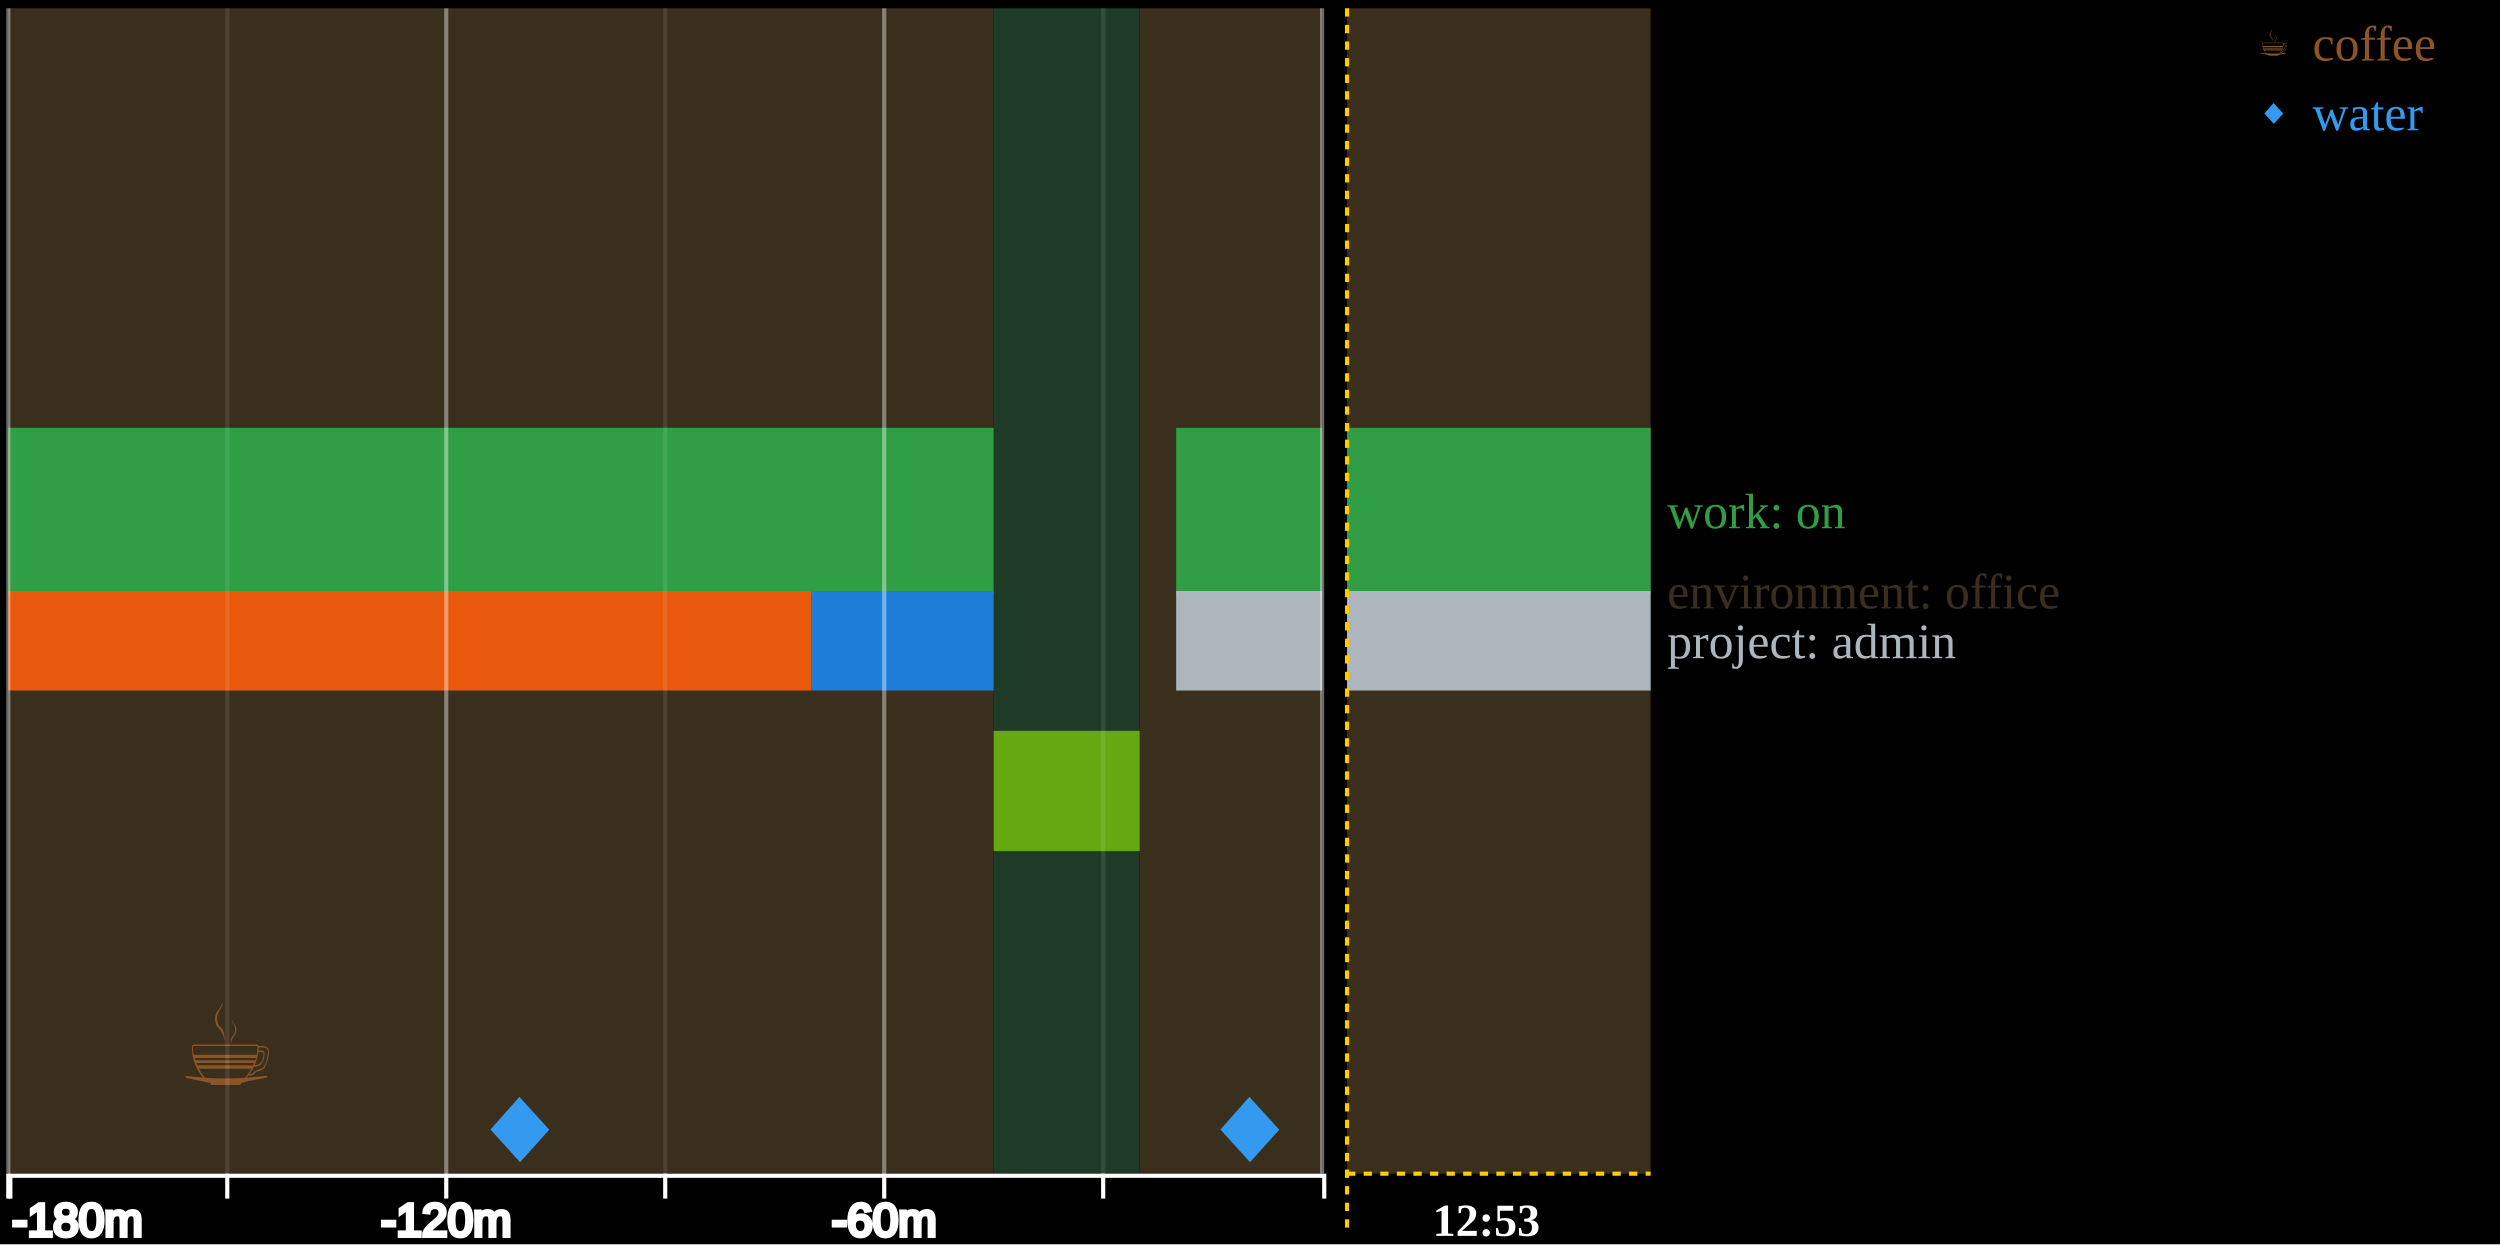
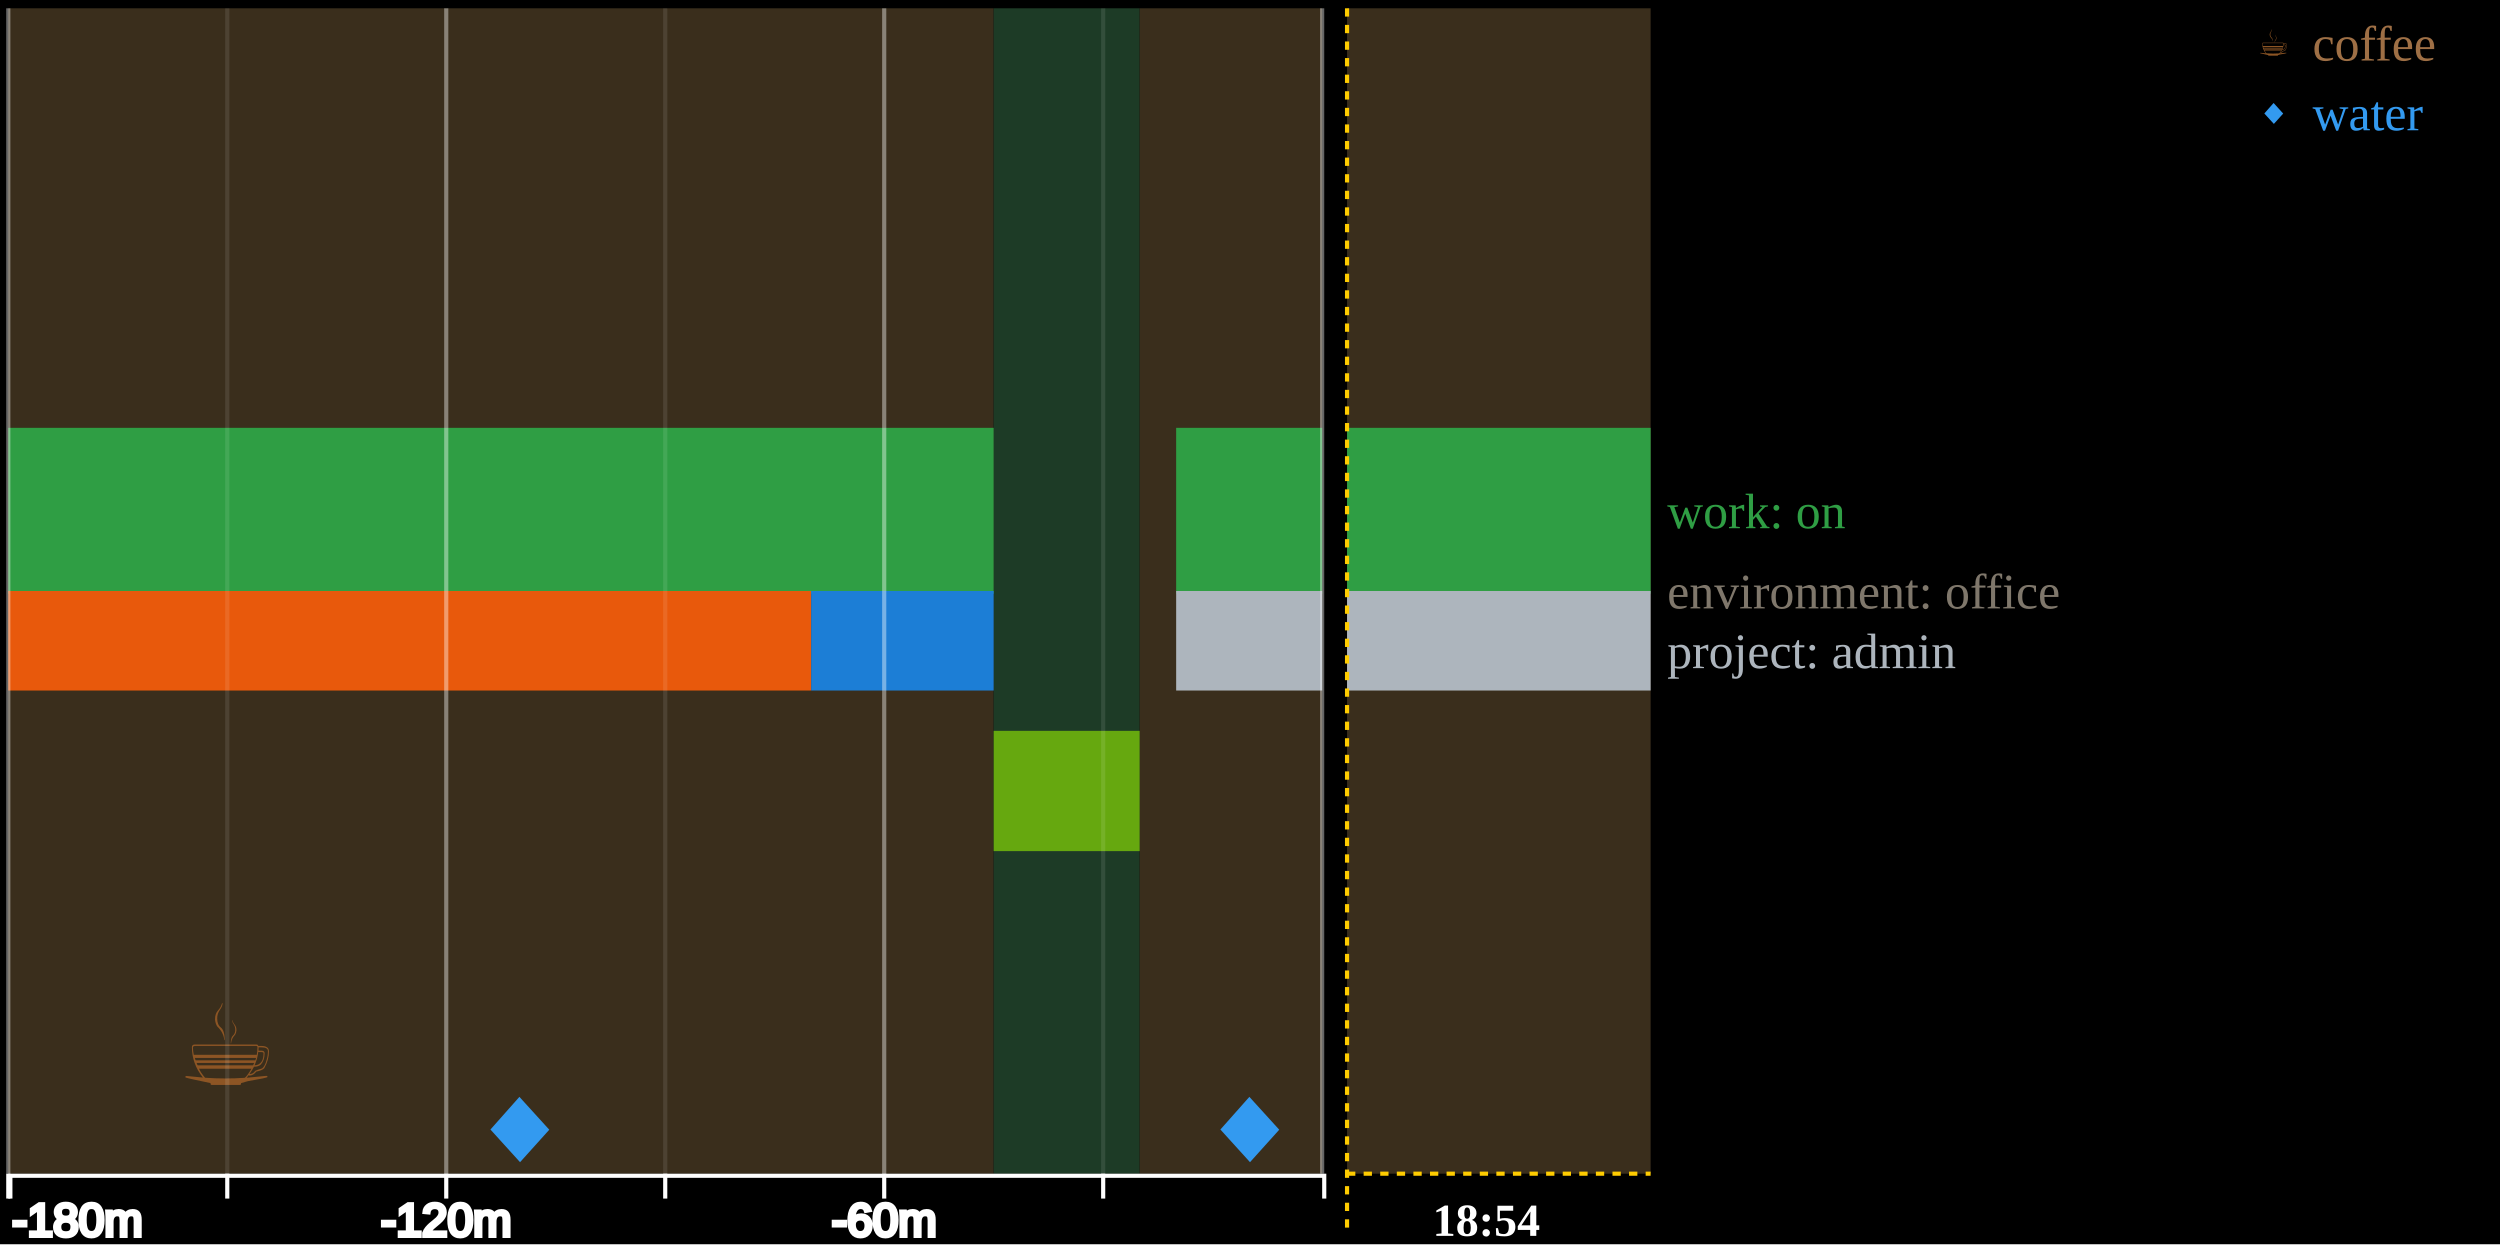
<svg xmlns="http://www.w3.org/2000/svg" width="602.8" height="300" viewBox="0 0 602.8 300" style="user-select:none;-webkit-user-select:none;-webkit-touch-callout:none">
  <rect class="bg" width="100%" height="100%" fill="black" />
  <g class="plot" transform="translate(2,2)">
-     <g class="day-data" data-day="0" data-from="2026-10-28T08:53:23.401Z" data-to="2026-10-28T11:53:23.401Z" data-axis="x" data-lo="2" data-hi="318.8">
+     <g class="day-data" data-day="0" data-from="2026-10-28T14:54:35.866Z" data-to="2026-10-28T17:54:35.866Z" data-axis="x" data-lo="2" data-hi="318.8">
      <g class="field" data-field="environment">
-         <rect class="block" x="0" y="0" width="237.59" height="281" fill="#3a2e1c" data-field="environment" data-state="office" data-id="k9fvtfhr2cwx" data-from="2026-10-28T08:23:22.805Z" data-to="2026-10-28T11:08:23.069Z" />
-         <rect class="block" x="237.59" y="0" width="35.204" height="281" fill="#1d3b26" data-field="environment" data-state="outside" data-id="zb72yrrxa57g" data-from="2026-10-28T11:08:23.069Z" data-to="2026-10-28T11:28:23.191Z" />
-         <rect class="block" x="272.794" y="0" width="44.006" height="281" fill="#3a2e1c" data-field="environment" data-state="office" data-id="x9kutua0afp7" data-from="2026-10-28T11:28:23.191Z" data-to="2026-10-28T11:53:23.401Z" />
-         <rect class="now-chunk" x="322.8" y="0" width="73.2" height="281" fill="#3a2e1c" data-id="x9kutua0afp7" />
+         <rect class="block" x="0" y="0" width="237.591" height="281" fill="#3a2e1c" data-field="environment" data-state="office" data-id="p3lvmy214163" data-from="2026-10-28T14:24:35.328Z" data-to="2026-10-28T17:09:35.572Z" />
+         <rect class="block" x="237.591" y="0" width="35.203" height="281" fill="#1d3b26" data-field="environment" data-state="outside" data-id="co1b0l61q2if" data-from="2026-10-28T17:09:35.572Z" data-to="2026-10-28T17:29:35.669Z" />
+         <rect class="block" x="272.794" y="0" width="44.006" height="281" fill="#3a2e1c" data-field="environment" data-state="office" data-id="ej1xo5nnvf25" data-from="2026-10-28T17:29:35.669Z" data-to="2026-10-28T17:54:35.866Z" />
+         <rect class="now-chunk" x="322.8" y="0" width="73.2" height="281" fill="#3a2e1c" data-id="ej1xo5nnvf25" />
      </g>
      <g class="field" data-field="work">
-         <rect class="block" x="0" y="101.16" width="237.588" height="40" fill="#2f9e44" data-field="work" data-state="on" data-id="lx79lkuud0eo" data-from="2026-10-28T08:33:22.838Z" data-to="2026-10-28T11:08:22.999Z" />
-         <rect class="block" x="281.595" y="101.16" width="35.205" height="40" fill="#2f9e44" data-field="work" data-state="on" data-id="fda0oz6sp0aw" data-from="2026-10-28T11:33:23.234Z" data-to="2026-10-28T11:53:23.401Z" />
-         <rect class="now-chunk" x="322.8" y="101.16" width="73.2" height="40" fill="#2f9e44" data-id="fda0oz6sp0aw" />
+         <rect class="block" x="0" y="101.16" width="237.59" height="40" fill="#2f9e44" data-field="work" data-state="on" data-id="88a5moy9j67t" data-from="2026-10-28T14:34:35.359Z" data-to="2026-10-28T17:09:35.511Z" />
+         <rect class="block" x="281.595" y="101.16" width="35.205" height="40" fill="#2f9e44" data-field="work" data-state="on" data-id="0r5he20pbun0" data-from="2026-10-28T17:34:35.704Z" data-to="2026-10-28T17:54:35.866Z" />
+         <rect class="now-chunk" x="322.8" y="101.16" width="73.2" height="40" fill="#2f9e44" data-id="0r5he20pbun0" />
      </g>
      <g class="field" data-field="project">
-         <rect class="block" x="0" y="140.5" width="193.587" height="24" fill="#e8590c" data-field="project" data-state="datum" data-id="skpwh2nble77" data-from="2026-10-28T08:33:22.875Z" data-to="2026-10-28T10:43:22.964Z" />
-         <rect class="block" x="193.587" y="140.5" width="44.002" height="24" fill="#1c7ed6" data-field="project" data-state="email" data-id="xmflirgusk74" data-from="2026-10-28T10:43:22.964Z" data-to="2026-10-28T11:08:23.033Z" />
-         <rect class="block" x="281.596" y="140.5" width="35.204" height="24" fill="#adb5bd" data-field="project" data-state="admin" data-id="7dkoa0tc5yhv" data-from="2026-10-28T11:33:23.265Z" data-to="2026-10-28T11:53:23.401Z" />
-         <rect class="now-chunk" x="322.8" y="140.5" width="73.2" height="24" fill="#adb5bd" data-id="7dkoa0tc5yhv" />
+         <rect class="block" x="0" y="140.5" width="193.589" height="24" fill="#e8590c" data-field="project" data-state="datum" data-id="5u8jummnapsg" data-from="2026-10-28T14:34:35.390Z" data-to="2026-10-28T16:44:35.481Z" />
+         <rect class="block" x="193.589" y="140.5" width="44.002" height="24" fill="#1c7ed6" data-field="project" data-state="email" data-id="0uoif0wjtjab" data-from="2026-10-28T16:44:35.481Z" data-to="2026-10-28T17:09:35.542Z" />
+         <rect class="block" x="281.596" y="140.5" width="35.204" height="24" fill="#adb5bd" data-field="project" data-state="admin" data-id="1egjwwjrgivw" data-from="2026-10-28T17:34:35.736Z" data-to="2026-10-28T17:54:35.866Z" />
+         <rect class="now-chunk" x="322.8" y="140.5" width="73.2" height="24" fill="#adb5bd" data-id="1egjwwjrgivw" />
      </g>
      <g class="field" data-field="walk">
-         <rect class="block" x="237.592" y="174.22" width="35.201" height="29" fill="#66a80f" data-field="walk" data-state="on" data-id="sdqxe43r7qyg" data-from="2026-10-28T11:08:23.112Z" data-to="2026-10-28T11:28:23.154Z" />
+         <rect class="block" x="237.592" y="174.22" width="35.201" height="29" fill="#66a80f" data-field="walk" data-state="on" data-id="n15ybg4qas68" data-from="2026-10-28T17:09:35.601Z" data-to="2026-10-28T17:29:35.634Z" />
      </g>
      <g class="field" data-field="coffee">
-         <circle class="point-bg" cx="52.785" cy="250.16" r="16.86" fill="#8d5524" fill-opacity="0" data-field="coffee" data-state="∅" data-id="636j9jgcc6al" data-at="2026-10-28T09:23:22.906Z" />
-         <text class="point-fg" x="52.785" y="250.16" dy="0.35em" text-anchor="middle" font-size="26.976" fill="#8d5524" pointer-events="none">☕</text>
+         <circle class="point-bg" cx="52.787" cy="250.16" r="16.86" fill="#8d5524" fill-opacity="0" data-field="coffee" data-state="∅" data-id="p7m3ihqfnohg" data-at="2026-10-28T15:24:35.421Z" />
+         <text class="point-fg" x="52.787" y="250.16" dy="0.35em" text-anchor="middle" font-size="26.976" fill="#8d5524" pointer-events="none">☕</text>
      </g>
      <g class="field" data-field="water">
-         <circle class="point-bg" cx="123.186" cy="269.83" r="16.86" fill="#339af0" fill-opacity="0" data-field="water" data-state="∅" data-id="v4gf3yxm0iuy" data-at="2026-10-28T10:03:22.934Z" />
-         <text class="point-fg" x="123.186" y="269.83" dy="0.35em" text-anchor="middle" font-size="26.976" fill="#339af0" pointer-events="none">◆</text>
-         <circle class="point-bg" cx="299.197" cy="269.83" r="16.86" fill="#339af0" fill-opacity="0" data-field="water" data-state="∅" data-id="qaxfy9ep09w0" data-at="2026-10-28T11:43:23.296Z" />
+         <circle class="point-bg" cx="123.188" cy="269.83" r="16.86" fill="#339af0" fill-opacity="0" data-field="water" data-state="∅" data-id="p7voqp81uiz8" data-at="2026-10-28T16:04:35.452Z" />
+         <text class="point-fg" x="123.188" y="269.83" dy="0.35em" text-anchor="middle" font-size="26.976" fill="#339af0" pointer-events="none">◆</text>
+         <circle class="point-bg" cx="299.197" cy="269.83" r="16.86" fill="#339af0" fill-opacity="0" data-field="water" data-state="∅" data-id="89qclpfa9efu" data-at="2026-10-28T17:44:35.766Z" />
        <text class="point-fg" x="299.197" y="269.83" dy="0.35em" text-anchor="middle" font-size="26.976" fill="#339af0" pointer-events="none">◆</text>
      </g>
    </g>
    <path class="axis" transform="translate(0,281)" d="M0.5,6V0.5H317.3V6" fill="none" stroke="white" />
    <line class="tick" x1="0" x2="0" y1="281" y2="287" stroke="white" />
    <text class="tick-label" x="16.667" y="296" text-anchor="middle" fill="white" stroke="white" font-size="11.111" font-family="Arial, 'Liberation Sans', Helvetica, sans-serif">-180m</text>
    <line class="tick" x1="52.8" x2="52.8" y1="281" y2="287" stroke="white" />
    <line class="tick" x1="105.6" x2="105.6" y1="281" y2="287" stroke="white" />
    <text class="tick-label" x="105.6" y="296" text-anchor="middle" fill="white" stroke="white" font-size="11.111" font-family="Arial, 'Liberation Sans', Helvetica, sans-serif">-120m</text>
    <line class="tick" x1="158.4" x2="158.4" y1="281" y2="287" stroke="white" />
    <line class="tick" x1="211.2" x2="211.2" y1="281" y2="287" stroke="white" />
    <text class="tick-label" x="211.2" y="296" text-anchor="middle" fill="white" stroke="white" font-size="11.111" font-family="Arial, 'Liberation Sans', Helvetica, sans-serif">-60m</text>
    <line class="tick" x1="264" x2="264" y1="281" y2="287" stroke="white" />
    <line class="gridline" x1="0" x2="0" y1="0" y2="281" stroke="white" stroke-opacity="0.4" />
    <line class="gridline" x1="52.8" x2="52.8" y1="0" y2="281" stroke="white" stroke-opacity="0.1" />
    <line class="gridline" x1="105.6" x2="105.6" y1="0" y2="281" stroke="white" stroke-opacity="0.4" />
    <line class="gridline" x1="158.4" x2="158.4" y1="0" y2="281" stroke="white" stroke-opacity="0.1" />
    <line class="gridline" x1="211.2" x2="211.2" y1="0" y2="281" stroke="white" stroke-opacity="0.4" />
    <line class="gridline" x1="264" x2="264" y1="0" y2="281" stroke="white" stroke-opacity="0.1" />
    <line class="gridline" x1="316.8" x2="316.8" y1="0" y2="281" stroke="white" stroke-opacity="0.4" />
    <line class="current-time-line" x1="322.8" x2="322.8" y1="0" y2="296" data-now="318.8" stroke="#ffcc00" stroke-width="1" stroke-dasharray="2,2" />
    <line class="current-time-line-far" x1="322.8" x2="396" y1="281" y2="281" stroke="#ffcc00" stroke-width="1" stroke-dasharray="2,2" />
    <g class="nowview-overlay">
-       <text class="current-time-text" x="356.4" y="296" text-anchor="middle" fill="white" font-size="11.111" font-weight="bold">12:53</text>
+       <text class="current-time-text" x="356.4" y="296" text-anchor="middle" fill="white" font-size="11.111" font-weight="bold">18:54</text>
    </g>
    <g class="nowview-labels">
-       <text class="state-label" x="400" y="140.5" dy="0.35em" fill="#3a2e1c" stroke="black" stroke-width="2" paint-order="stroke" font-size="12">environment: office</text>
      <text class="state-label" x="400" y="121.16" dy="0.35em" fill="#2f9e44" stroke="black" stroke-width="2" paint-order="stroke" font-size="12">work: on</text>
-       <text class="state-label" x="400" y="152.5" dy="0.35em" fill="#adb5bd" stroke="black" stroke-width="2" paint-order="stroke" font-size="12">project: admin</text>
+       <text class="state-label" x="400" y="140.5" dy="0.35em" fill="#7f776b" stroke="black" stroke-width="2" paint-order="stroke" font-size="12">environment: office</text>
+       <text class="state-label" x="400" y="154.9" dy="0.35em" fill="#adb5bd" stroke="black" stroke-width="2" paint-order="stroke" font-size="12">project: admin</text>
      <g class="occur-key" data-field="coffee" transform="translate(540.8 8.4)">
        <text x="5.4" dy="0.35em" text-anchor="middle" font-size="8.64" fill="#8d5524">☕</text>
-         <text x="14.8" dy="0.35em" fill="#8d5524" stroke="black" stroke-width="2" paint-order="stroke" font-size="12">coffee</text>
+         <text x="14.8" dy="0.35em" fill="#9e6f45" stroke="black" stroke-width="2" paint-order="stroke" font-size="12">coffee</text>
      </g>
      <g class="occur-key" data-field="water" transform="translate(540.8 25.2)">
        <text x="5.4" dy="0.35em" text-anchor="middle" font-size="8.64" fill="#339af0">◆</text>
        <text x="14.8" dy="0.35em" fill="#339af0" stroke="black" stroke-width="2" paint-order="stroke" font-size="12">water</text>
      </g>
    </g>
  </g>
</svg>
